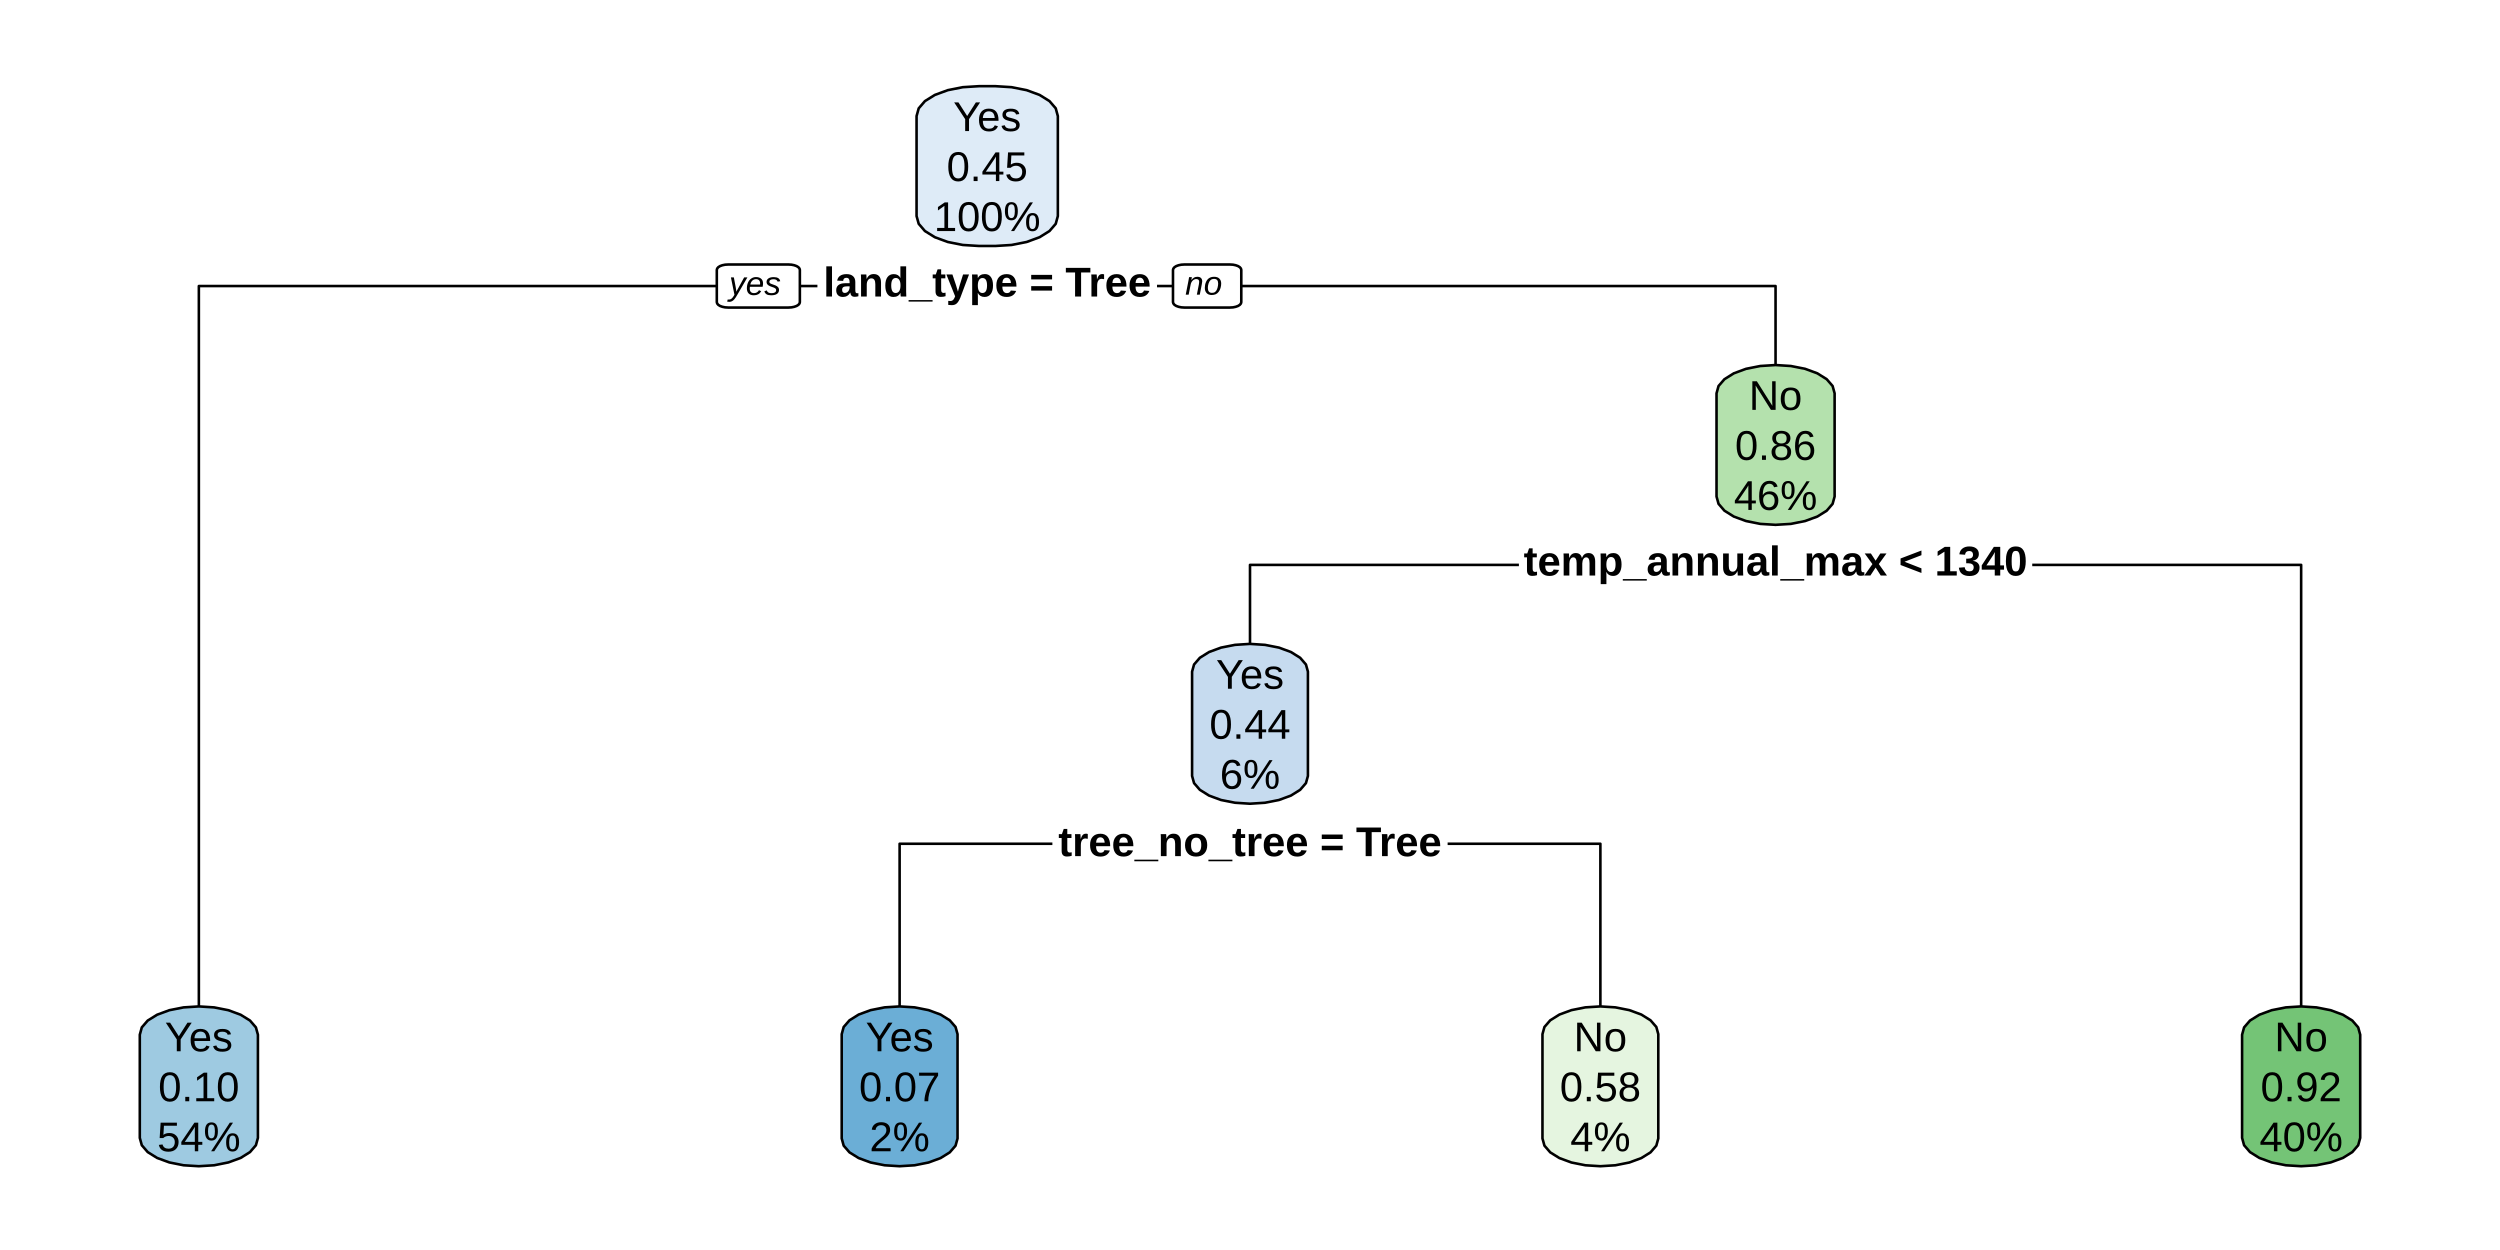
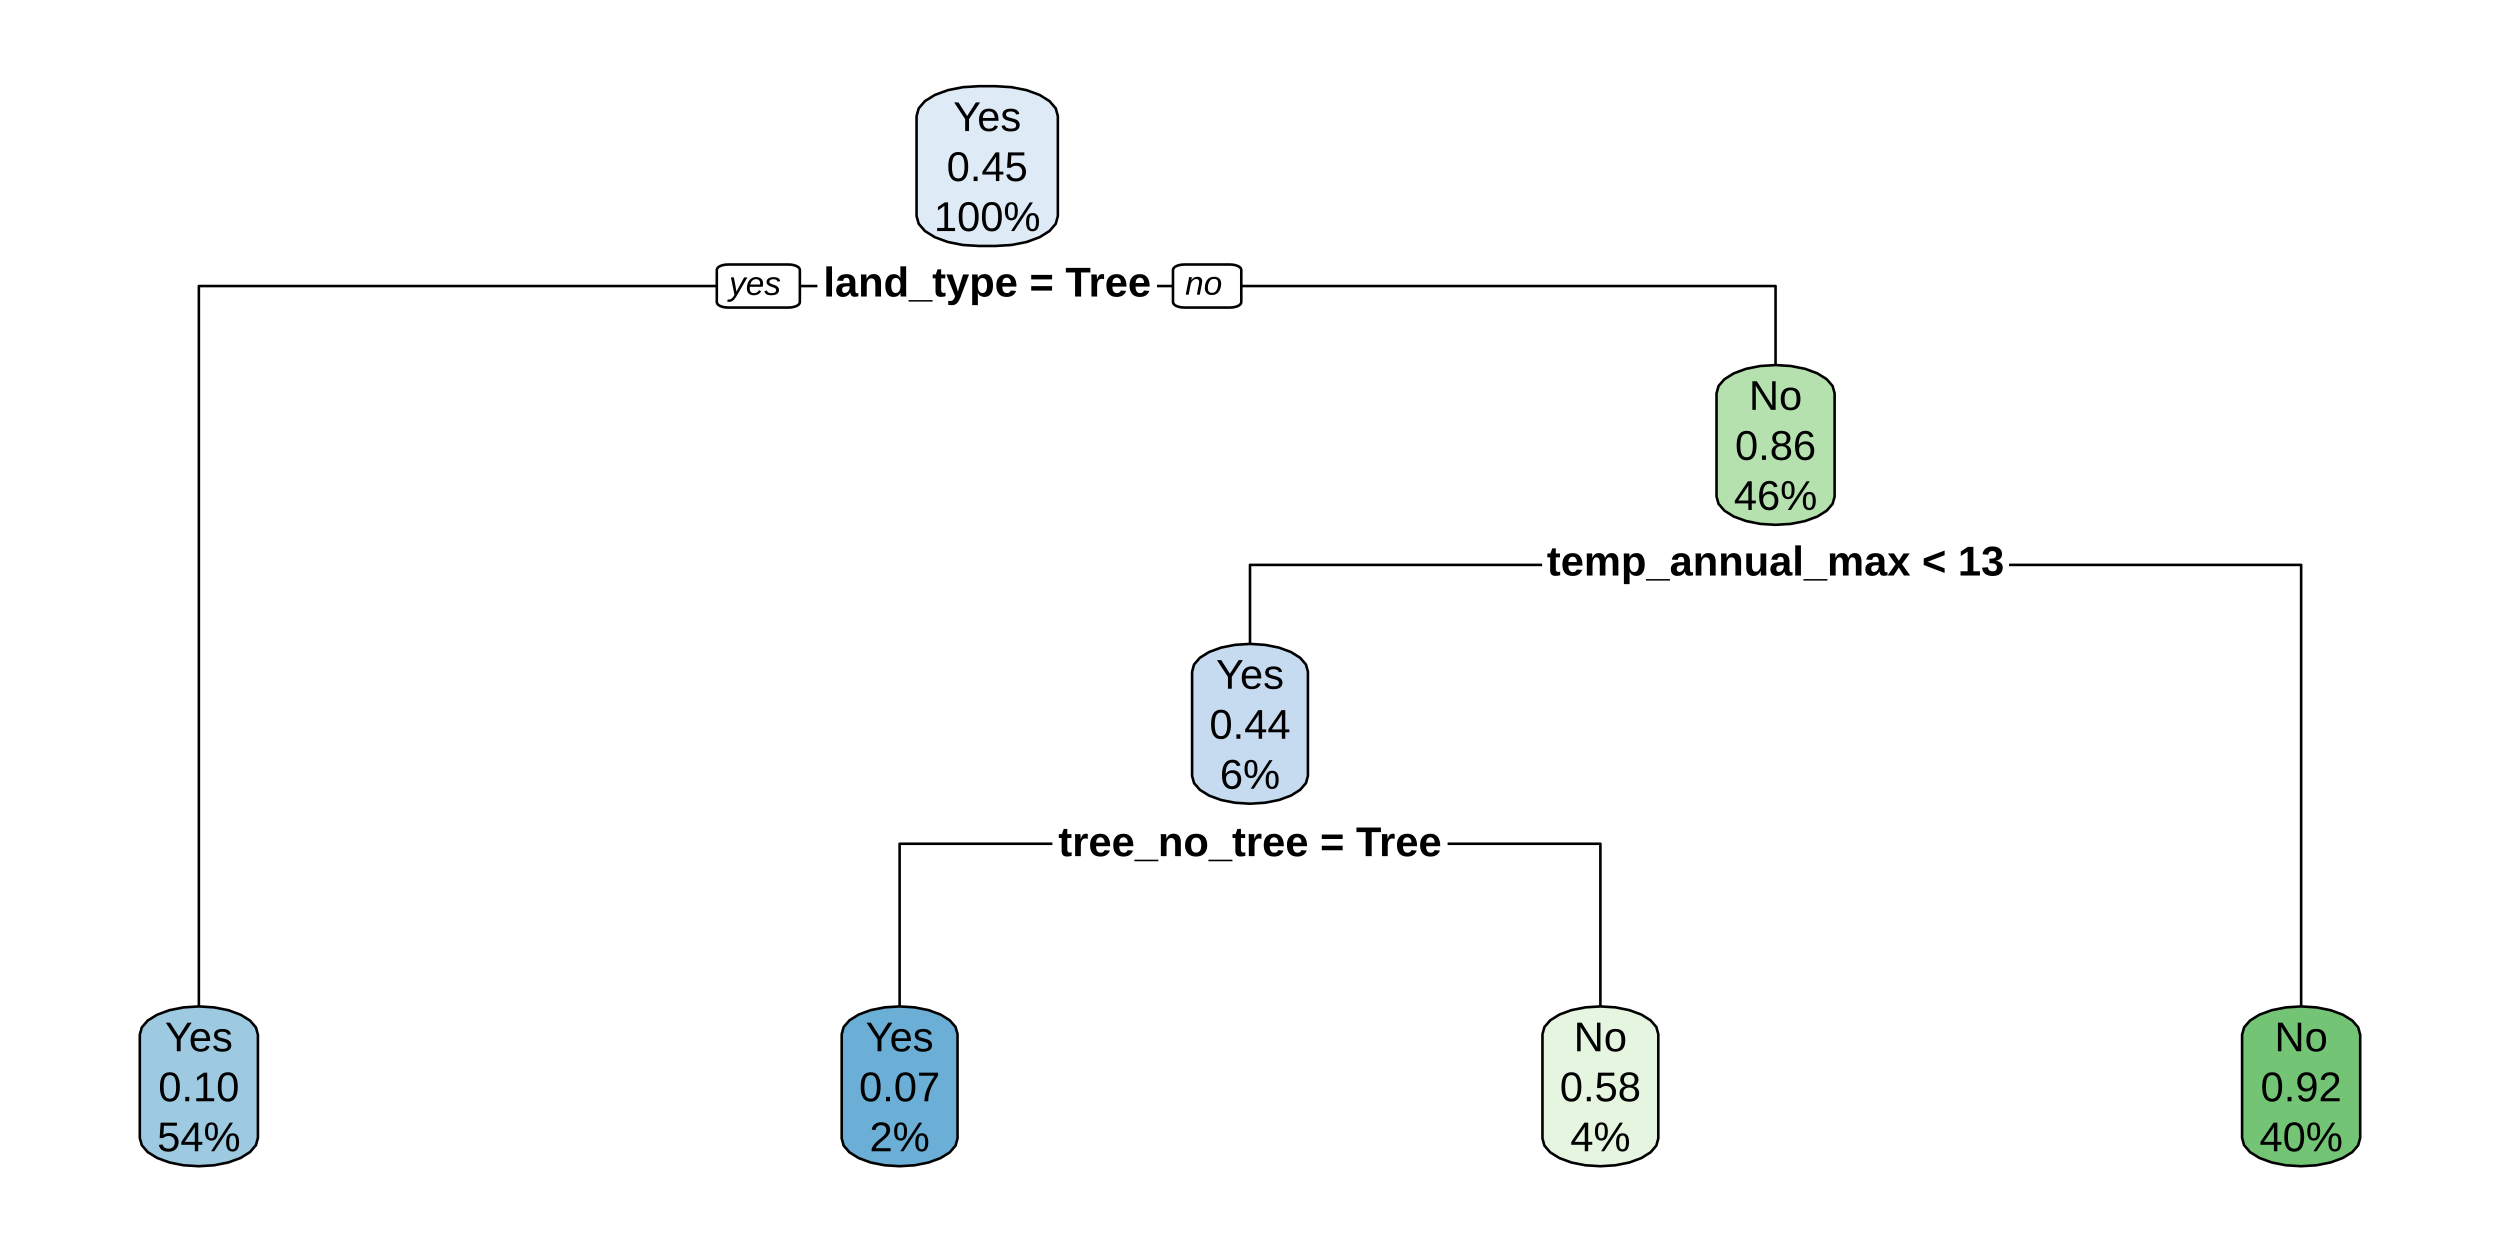
<svg xmlns="http://www.w3.org/2000/svg" class="svglite" width="720.00pt" height="360.00pt" viewBox="0 0 720.00 360.00">
  <defs>
    <style type="text/css">
    .svglite line, .svglite polyline, .svglite polygon, .svglite path, .svglite rect, .svglite circle {
      fill: none;
      stroke: #000000;
      stroke-linecap: round;
      stroke-linejoin: round;
      stroke-miterlimit: 10.00;
    }
    .svglite text {
      white-space: pre;
    }
  </style>
  </defs>
  <rect width="100%" height="100%" style="stroke: none; fill: #FFFFFF;" />
  <defs>
    <clipPath id="cpMC4wMHw3MjAuMDB8MC4wMHwzNjAuMDA=">
      <rect x="0.00" y="0.00" width="720.00" height="360.00" />
    </clipPath>
  </defs>
  <g clip-path="url(#cpMC4wMHw3MjAuMDB8MC4wMHwzNjAuMDA=)">
    <polyline points="57.27,289.85 57.27,82.38 284.32,82.38 " style="stroke-width: 0.75; stroke-linecap: butt;" />
    <polyline points="511.36,105.13 511.36,82.38 284.32,82.38 " style="stroke-width: 0.75; stroke-linecap: butt;" />
    <polyline points="360.00,185.44 360.00,162.69 511.36,162.69 " style="stroke-width: 0.75; stroke-linecap: butt;" />
    <polyline points="259.09,289.85 259.09,243.00 360.00,243.00 " style="stroke-width: 0.75; stroke-linecap: butt;" />
    <polyline points="460.91,289.85 460.91,243.00 360.00,243.00 " style="stroke-width: 0.75; stroke-linecap: butt;" />
    <polyline points="662.73,289.85 662.73,162.69 511.36,162.69 " style="stroke-width: 0.75; stroke-linecap: butt;" />
    <polygon points="235.79,89.29 235.79,73.74 332.84,73.74 332.84,89.29 235.79,89.29 " style="stroke-width: 0.75; stroke: #FFFFFF; fill: #FFFFFF;" />
-     <polygon points="437.82,169.60 437.82,154.05 584.91,154.05 584.91,169.60 437.82,169.60 " style="stroke-width: 0.75; stroke: #FFFFFF; fill: #FFFFFF;" />
+     <polygon points="444.50,169.60 444.50,154.05 578.23,154.05 578.23,169.60 444.50,169.60 " style="stroke-width: 0.75; stroke: #FFFFFF; fill: #FFFFFF;" />
    <polygon points="303.46,249.91 303.46,234.36 416.54,234.36 416.54,249.91 303.46,249.91 " style="stroke-width: 0.75; stroke: #FFFFFF; fill: #FFFFFF;" />
    <text x="284.32" y="85.40" text-anchor="middle" style="font-size: 12.00px; font-weight: bold; font-family: &quot;Arial&quot;;" textLength="95.05px" lengthAdjust="spacingAndGlyphs">land_type = Tree</text>
-     <text x="511.36" y="165.75" text-anchor="middle" style="font-size: 12.00px; font-weight: bold; font-family: &quot;Arial&quot;;" textLength="145.09px" lengthAdjust="spacingAndGlyphs">temp_annual_max &lt; 1340</text>
+     <text x="511.36" y="165.75" text-anchor="middle" style="font-size: 12.00px; font-weight: bold; font-family: &quot;Arial&quot;;" textLength="131.74px" lengthAdjust="spacingAndGlyphs">temp_annual_max &lt; 13</text>
    <text x="360.00" y="246.57" text-anchor="middle" style="font-size: 12.00px; font-weight: bold; font-family: &quot;Arial&quot;;" textLength="111.07px" lengthAdjust="spacingAndGlyphs">tree_no_tree = Tree</text>
    <polygon points="263.97,33.43 264.59,31.20 266.38,29.12 269.24,27.34 272.96,25.97 277.29,25.11 281.95,24.82 286.69,24.82 291.34,25.11 295.68,25.97 299.40,27.34 302.25,29.12 304.05,31.20 304.66,33.43 304.66,62.23 304.05,64.46 302.25,66.54 299.40,68.32 295.68,69.69 291.34,70.55 286.69,70.84 281.95,70.84 277.29,70.55 272.96,69.69 269.24,68.32 266.38,66.54 264.59,64.46 263.97,62.23 " style="stroke-width: 0.75; fill: #DEEBF7;" />
    <polygon points="40.26,298.00 40.84,295.89 42.54,293.92 45.25,292.24 48.77,290.94 52.87,290.13 57.27,289.85 57.27,289.85 61.67,290.13 65.77,290.94 69.30,292.24 72.00,293.92 73.70,295.89 74.28,298.00 74.28,327.72 73.70,329.83 72.00,331.80 69.30,333.49 65.77,334.78 61.67,335.60 57.27,335.87 57.27,335.87 52.87,335.60 48.77,334.78 45.25,333.49 42.54,331.80 40.84,329.83 40.26,327.72 " style="stroke-width: 0.75; fill: #9ECAE1;" />
    <polygon points="494.36,113.28 494.94,111.17 496.64,109.21 499.34,107.52 502.86,106.22 506.96,105.41 511.36,105.13 511.36,105.13 515.77,105.41 519.87,106.22 523.39,107.52 526.09,109.21 527.79,111.17 528.37,113.28 528.37,143.00 527.79,145.11 526.09,147.08 523.39,148.77 519.87,150.06 515.77,150.88 511.36,151.15 511.36,151.15 506.96,150.88 502.86,150.06 499.34,148.77 496.64,147.08 494.94,145.11 494.36,143.00 " style="stroke-width: 0.75; fill: #B4E1AD;" />
    <polygon points="343.32,193.43 343.89,191.37 345.56,189.44 348.21,187.78 351.66,186.51 355.68,185.72 360.00,185.44 360.00,185.44 364.32,185.72 368.34,186.51 371.79,187.78 374.44,189.44 376.11,191.37 376.68,193.43 376.68,223.48 376.11,225.54 374.44,227.47 371.79,229.13 368.34,230.40 364.32,231.19 360.00,231.47 360.00,231.47 355.68,231.19 351.66,230.40 348.21,229.13 345.56,227.47 343.89,225.54 343.32,223.48 " style="stroke-width: 0.75; fill: #C6DBEF;" />
    <polygon points="242.41,297.84 242.98,295.77 244.65,293.85 247.30,292.19 250.75,290.92 254.77,290.12 259.09,289.85 259.09,289.85 263.41,290.12 267.43,290.92 270.88,292.19 273.53,293.85 275.20,295.77 275.77,297.84 275.77,327.88 275.20,329.95 273.53,331.88 270.88,333.53 267.43,334.80 263.41,335.60 259.09,335.87 259.09,335.87 254.77,335.60 250.75,334.80 247.30,333.53 244.65,331.88 242.98,329.95 242.41,327.88 " style="stroke-width: 0.75; fill: #6BAED6;" />
    <polygon points="444.23,297.84 444.80,295.77 446.47,293.85 449.12,292.19 452.57,290.92 456.59,290.12 460.91,289.85 460.91,289.85 465.23,290.12 469.25,290.92 472.70,292.19 475.35,293.85 477.02,295.77 477.59,297.84 477.59,327.88 477.02,329.95 475.35,331.88 472.70,333.53 469.25,334.80 465.23,335.60 460.91,335.87 460.91,335.87 456.59,335.60 452.57,334.80 449.12,333.53 446.47,331.88 444.80,329.95 444.23,327.88 " style="stroke-width: 0.75; fill: #E5F5E0;" />
    <polygon points="645.72,298.00 646.30,295.89 648.00,293.92 650.70,292.24 654.23,290.94 658.33,290.13 662.73,289.85 662.73,289.85 667.13,290.13 671.23,290.94 674.75,292.24 677.46,293.92 679.16,295.89 679.74,298.00 679.74,327.72 679.16,329.83 677.46,331.80 674.75,333.49 671.23,334.78 667.13,335.60 662.73,335.87 662.73,335.87 658.33,335.60 654.23,334.78 650.70,333.49 648.00,331.80 646.30,329.83 645.72,327.72 " style="stroke-width: 0.75; fill: #74C476;" />
    <text x="284.32" y="37.74" text-anchor="middle" style="font-size: 12.00px; font-family: &quot;Arial&quot;;" textLength="20.68px" lengthAdjust="spacingAndGlyphs">Yes</text>
    <text x="284.32" y="52.14" text-anchor="middle" style="font-size: 12.00px; font-family: &quot;Arial&quot;;" textLength="23.36px" lengthAdjust="spacingAndGlyphs">0.45</text>
    <text x="284.32" y="66.54" text-anchor="middle" style="font-size: 12.00px; font-family: &quot;Arial&quot;;" textLength="30.69px" lengthAdjust="spacingAndGlyphs">100%</text>
    <text x="57.27" y="302.77" text-anchor="middle" style="font-size: 12.00px; font-family: &quot;Arial&quot;;" textLength="20.68px" lengthAdjust="spacingAndGlyphs">Yes</text>
    <text x="57.27" y="317.17" text-anchor="middle" style="font-size: 12.00px; font-family: &quot;Arial&quot;;" textLength="23.36px" lengthAdjust="spacingAndGlyphs">0.10</text>
    <text x="57.27" y="331.57" text-anchor="middle" style="font-size: 12.00px; font-family: &quot;Arial&quot;;" textLength="24.02px" lengthAdjust="spacingAndGlyphs">54%</text>
    <text x="511.36" y="118.05" text-anchor="middle" style="font-size: 12.00px; font-family: &quot;Arial&quot;;" textLength="15.34px" lengthAdjust="spacingAndGlyphs">No</text>
    <text x="511.36" y="132.45" text-anchor="middle" style="font-size: 12.00px; font-family: &quot;Arial&quot;;" textLength="23.36px" lengthAdjust="spacingAndGlyphs">0.86</text>
    <text x="511.36" y="146.85" text-anchor="middle" style="font-size: 12.00px; font-family: &quot;Arial&quot;;" textLength="24.02px" lengthAdjust="spacingAndGlyphs">46%</text>
    <text x="360.00" y="198.36" text-anchor="middle" style="font-size: 12.00px; font-family: &quot;Arial&quot;;" textLength="20.68px" lengthAdjust="spacingAndGlyphs">Yes</text>
    <text x="360.00" y="212.76" text-anchor="middle" style="font-size: 12.00px; font-family: &quot;Arial&quot;;" textLength="23.36px" lengthAdjust="spacingAndGlyphs">0.44</text>
    <text x="360.00" y="227.16" text-anchor="middle" style="font-size: 12.00px; font-family: &quot;Arial&quot;;" textLength="17.34px" lengthAdjust="spacingAndGlyphs">6%</text>
    <text x="259.09" y="302.77" text-anchor="middle" style="font-size: 12.00px; font-family: &quot;Arial&quot;;" textLength="20.68px" lengthAdjust="spacingAndGlyphs">Yes</text>
    <text x="259.09" y="317.17" text-anchor="middle" style="font-size: 12.00px; font-family: &quot;Arial&quot;;" textLength="23.36px" lengthAdjust="spacingAndGlyphs">0.07</text>
    <text x="259.09" y="331.57" text-anchor="middle" style="font-size: 12.00px; font-family: &quot;Arial&quot;;" textLength="17.34px" lengthAdjust="spacingAndGlyphs">2%</text>
    <text x="460.91" y="302.77" text-anchor="middle" style="font-size: 12.00px; font-family: &quot;Arial&quot;;" textLength="15.34px" lengthAdjust="spacingAndGlyphs">No</text>
    <text x="460.91" y="317.17" text-anchor="middle" style="font-size: 12.00px; font-family: &quot;Arial&quot;;" textLength="23.36px" lengthAdjust="spacingAndGlyphs">0.58</text>
    <text x="460.91" y="331.57" text-anchor="middle" style="font-size: 12.00px; font-family: &quot;Arial&quot;;" textLength="17.34px" lengthAdjust="spacingAndGlyphs">4%</text>
    <text x="662.73" y="302.77" text-anchor="middle" style="font-size: 12.00px; font-family: &quot;Arial&quot;;" textLength="15.34px" lengthAdjust="spacingAndGlyphs">No</text>
    <text x="662.73" y="317.17" text-anchor="middle" style="font-size: 12.00px; font-family: &quot;Arial&quot;;" textLength="23.36px" lengthAdjust="spacingAndGlyphs">0.92</text>
    <text x="662.73" y="331.57" text-anchor="middle" style="font-size: 12.00px; font-family: &quot;Arial&quot;;" textLength="24.02px" lengthAdjust="spacingAndGlyphs">40%</text>
    <polygon points="206.44,77.73 206.55,77.33 206.87,76.95 207.38,76.63 208.05,76.39 208.83,76.23 209.67,76.18 227.13,76.18 227.96,76.23 228.74,76.39 229.41,76.63 229.93,76.95 230.25,77.33 230.36,77.73 230.36,87.02 230.25,87.42 229.93,87.80 229.41,88.12 228.74,88.36 227.96,88.52 227.13,88.57 209.67,88.57 208.83,88.52 208.05,88.36 207.38,88.12 206.87,87.80 206.55,87.42 206.44,87.02 " style="stroke-width: 0.75; fill: #FFFFFF;" />
    <polygon points="337.82,77.73 337.94,77.33 338.26,76.95 338.77,76.63 339.44,76.39 340.22,76.23 341.06,76.18 354.26,76.18 355.10,76.23 355.88,76.39 356.55,76.63 357.06,76.95 357.38,77.33 357.49,77.73 357.49,87.02 357.38,87.42 357.06,87.80 356.55,88.12 355.88,88.36 355.10,88.52 354.26,88.57 341.06,88.57 340.22,88.52 339.44,88.36 338.77,88.12 338.26,87.80 337.94,87.42 337.82,87.02 " style="stroke-width: 0.75; fill: #FFFFFF;" />
    <text x="217.44" y="84.95" text-anchor="middle" style="font-size: 9.60px; font-style: italic; font-family: &quot;Arial&quot;;" textLength="14.93px" lengthAdjust="spacingAndGlyphs">yes</text>
    <text x="346.67" y="84.87" text-anchor="middle" style="font-size: 9.60px; font-style: italic; font-family: &quot;Arial&quot;;" textLength="10.67px" lengthAdjust="spacingAndGlyphs">no</text>
  </g>
</svg>
